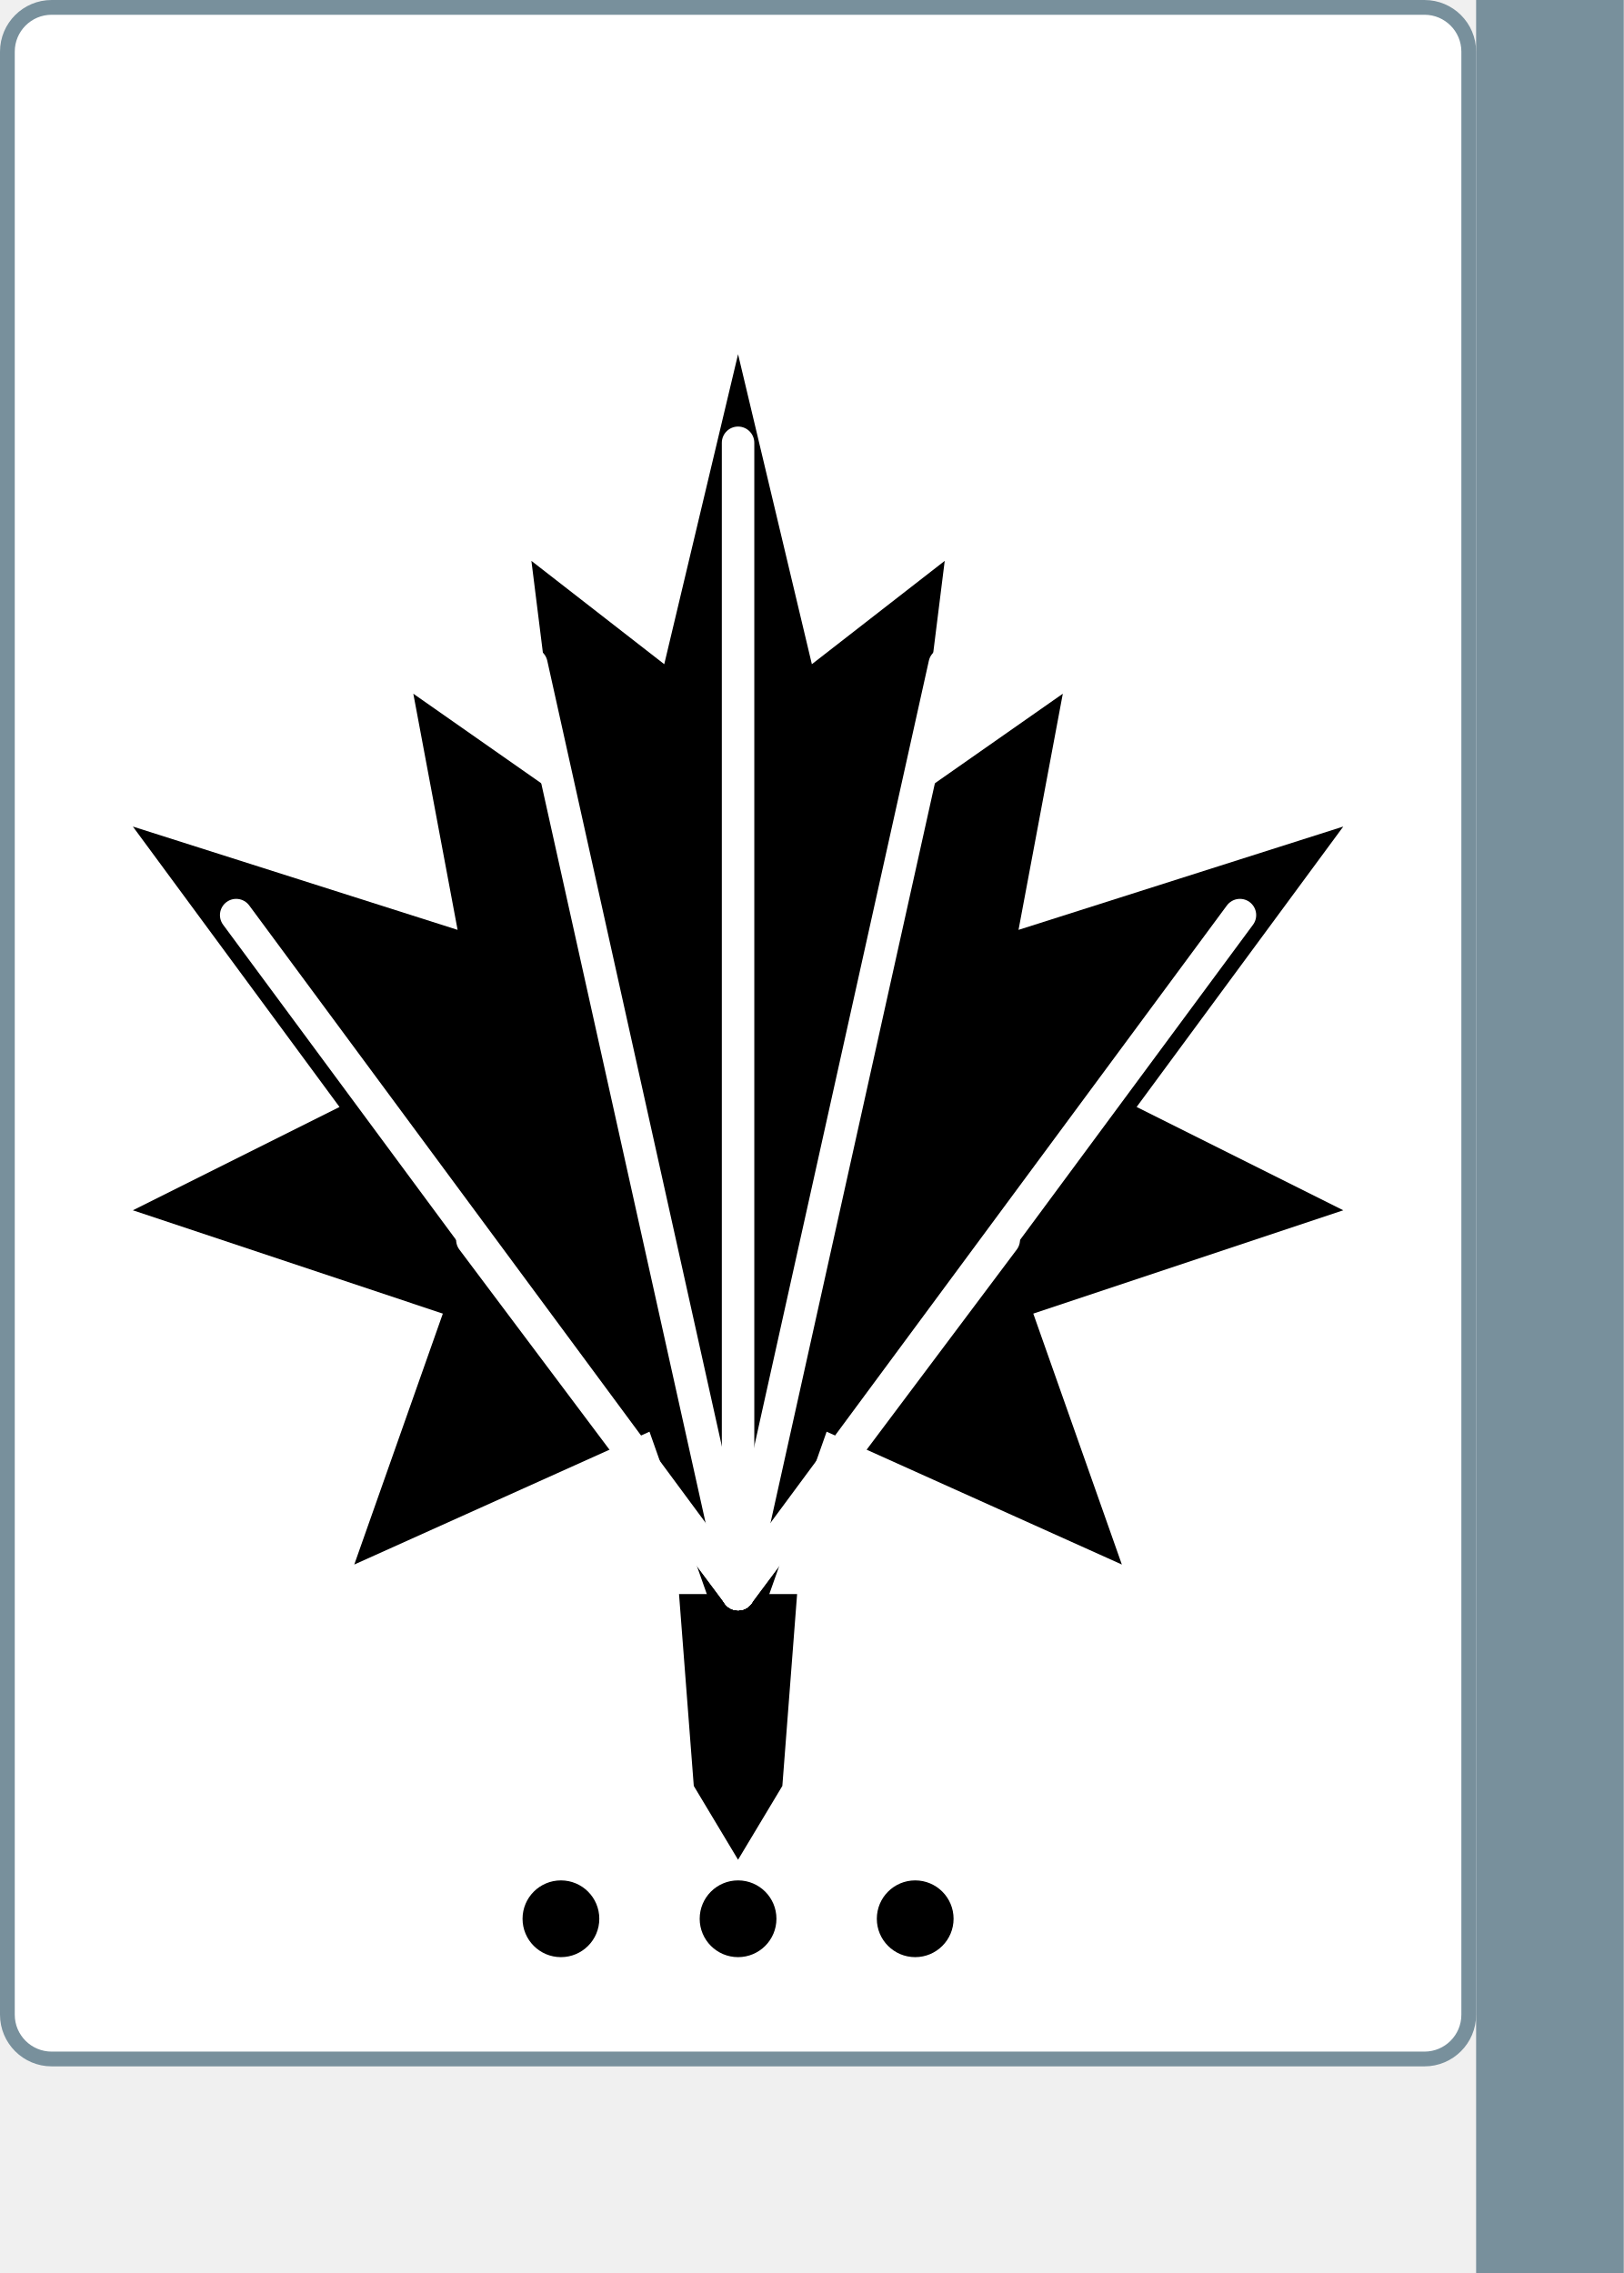
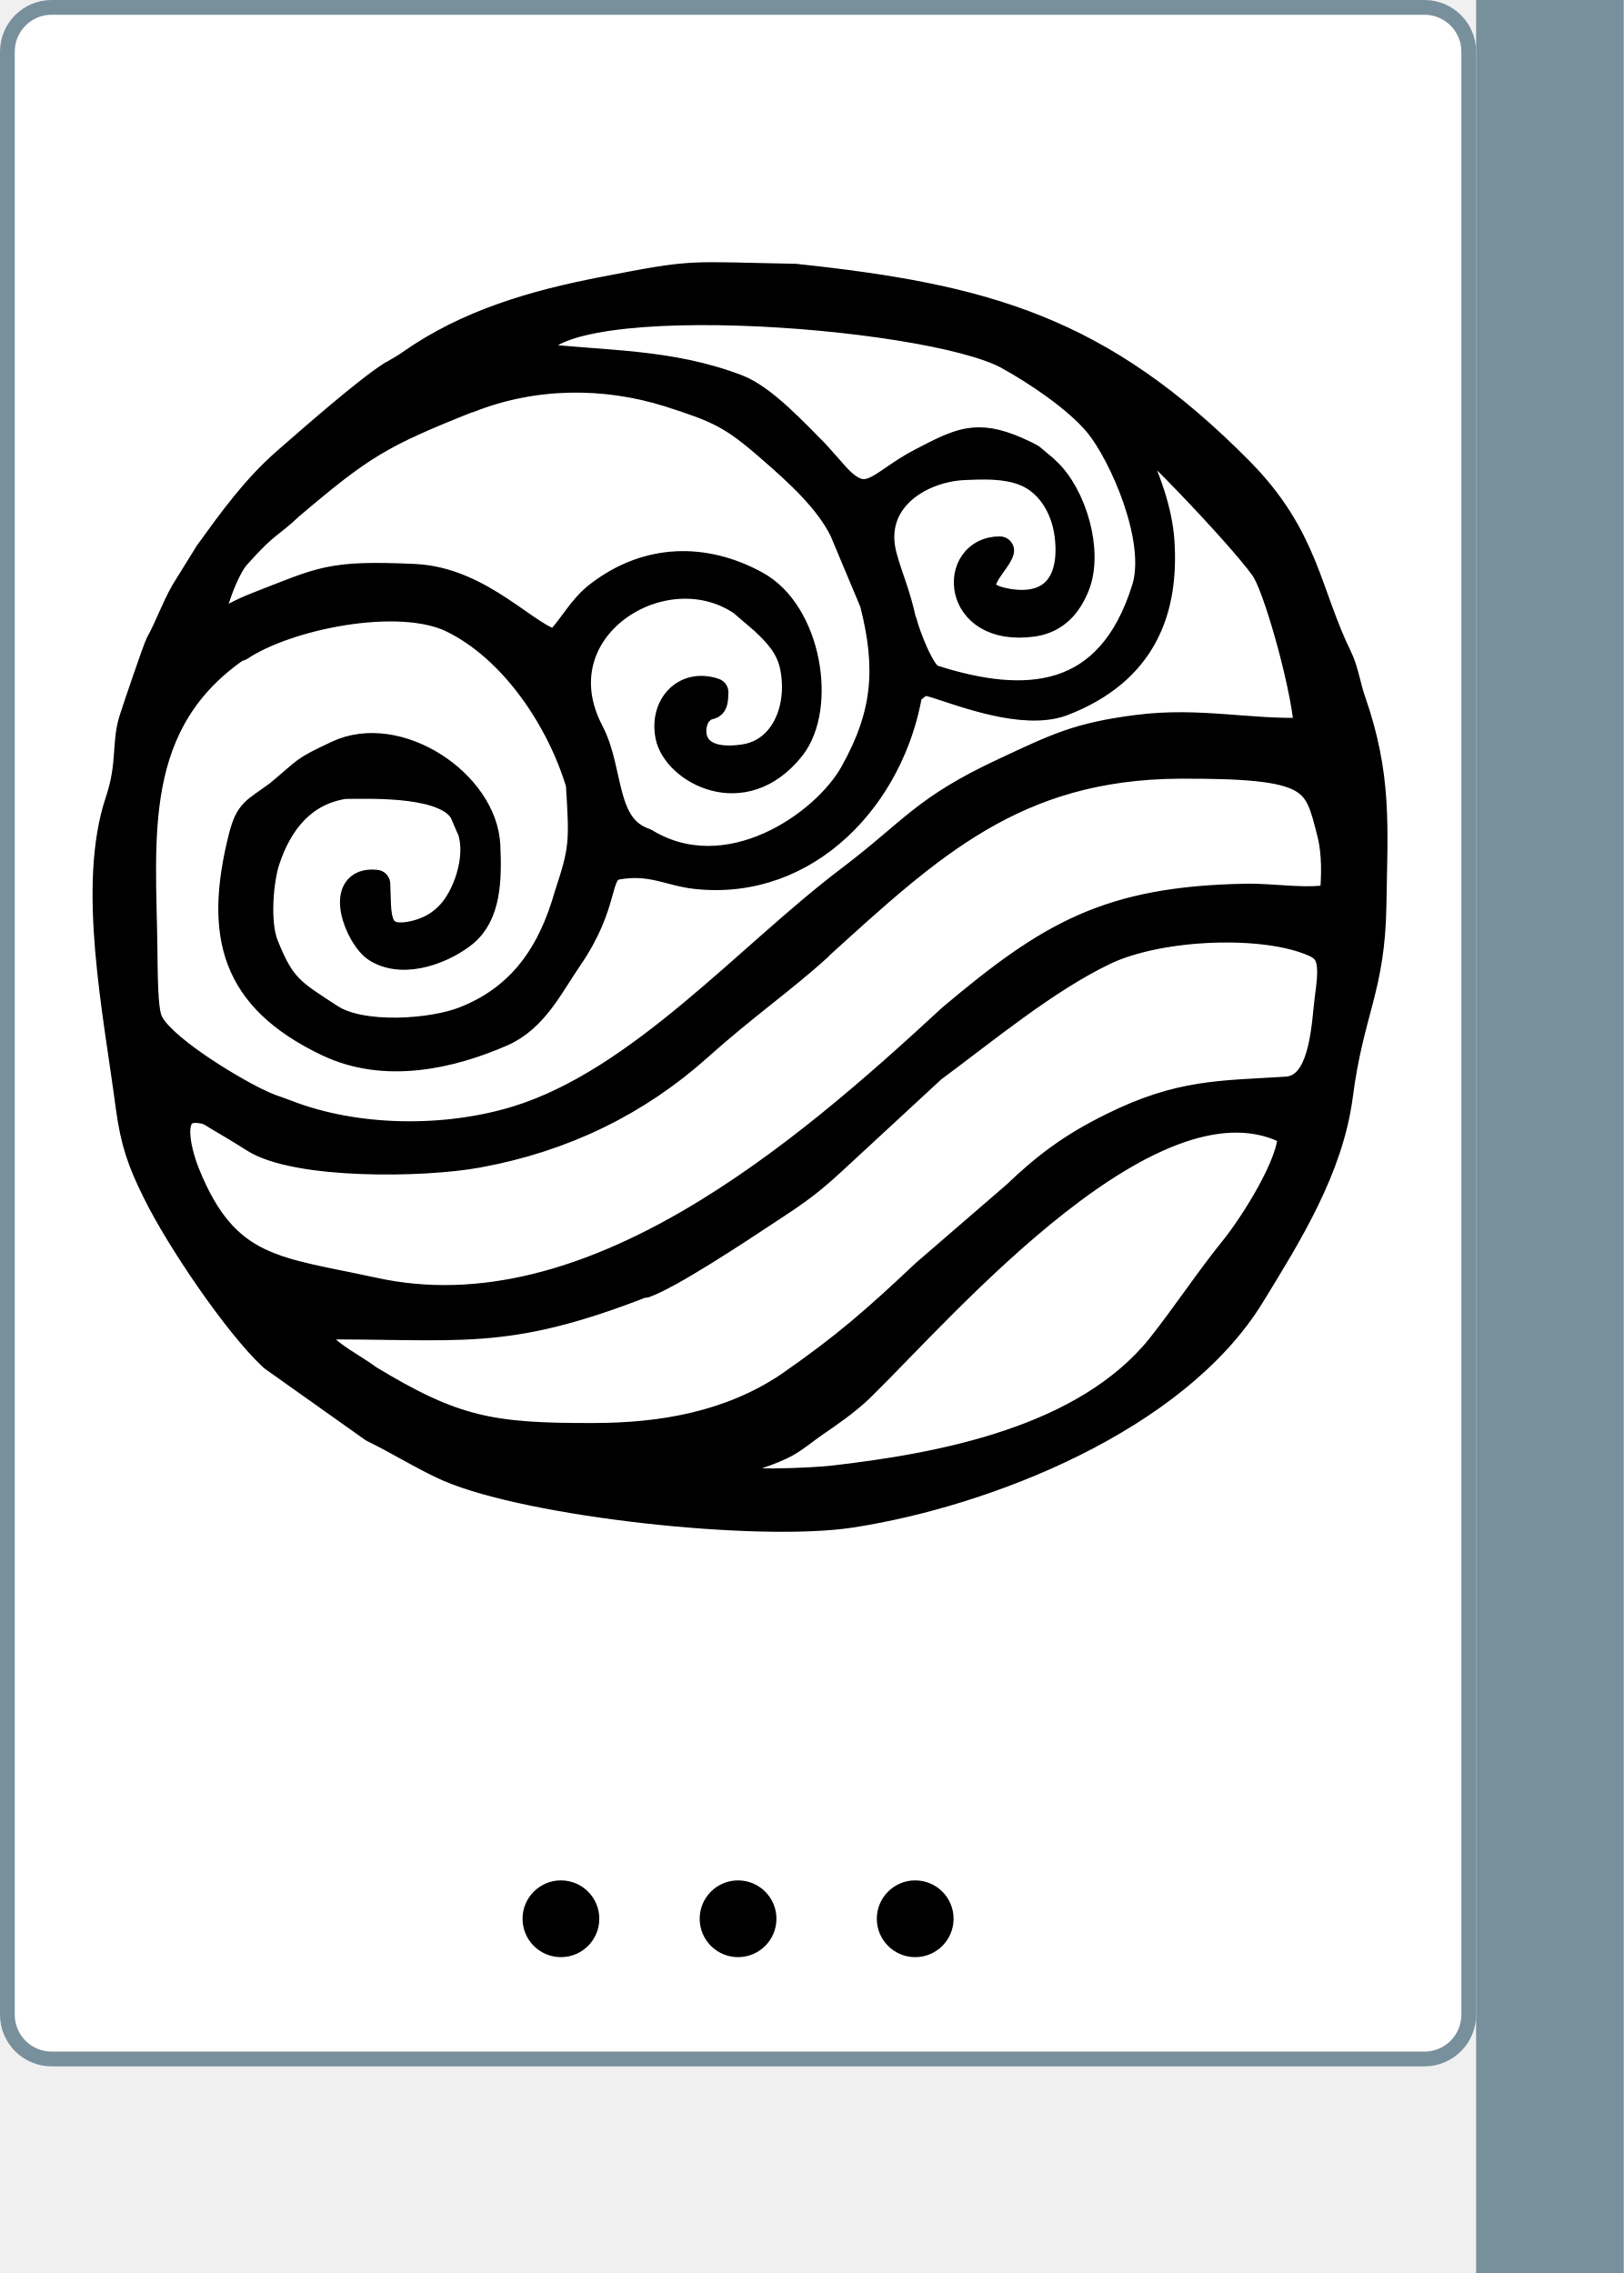
<svg xmlns="http://www.w3.org/2000/svg" width="110" height="154" viewBox="0 0 110 154">
  <rect x="100" y="0" width="10" height="154" fill="#78909c" />
  <rect x="0.5" y="0.5" width="99" height="139" rx="3" fill="#ffffff" stroke="#78909c" stroke-width="1" />
  <g transform="translate(0,20)">
-     <path d="M50 4 L55 25 L64 18 L62 34 L72 27 L69 43 L91 36 L77 55 L91 62 L70 69 L76 86 L56 77 L50 94 L44 77 L24 86 L30 69 L9 62 L23 55 L9 36 L31 43 L28 27 L38 34 L36 18 L45 25 Z" fill="#000000" />
-     <path d="M46 88 L47 101 L50 106 L53 101 L54 88 Z" fill="#000000" />
-     <path d="M50 88 L50 10" fill="none" stroke="#ffffff" stroke-width="2.2" stroke-linecap="round" stroke-linejoin="round" />
-     <path d="M50 88 L64 25" fill="none" stroke="#ffffff" stroke-width="2.2" stroke-linecap="round" stroke-linejoin="round" />
-     <path d="M50 88 L84 42" fill="none" stroke="#ffffff" stroke-width="2.2" stroke-linecap="round" stroke-linejoin="round" />
-     <path d="M50 88 L68 64" fill="none" stroke="#ffffff" stroke-width="2.2" stroke-linecap="round" stroke-linejoin="round" />
-     <path d="M50 88 L36 25" fill="none" stroke="#ffffff" stroke-width="2.2" stroke-linecap="round" stroke-linejoin="round" />
-     <path d="M50 88 L16 42" fill="none" stroke="#ffffff" stroke-width="2.2" stroke-linecap="round" stroke-linejoin="round" />
-     <path d="M50 88 L32 64" fill="none" stroke="#ffffff" stroke-width="2.2" stroke-linecap="round" stroke-linejoin="round" />
+     <g transform="translate(-247.7367,-350.3456) scale(0.02143)">
+       <path d="M12801 16600c-83,53 -251,201 -337,276 -97,85 -171,188 -244,289l-75 121c-33,58 -50,111 -80,165 -8,15 -72,203 -83,238 -25,77 -5,142 -44,259 -90,267 -6,668 33,966 15,110 36,172 85,270 72,147 257,420 368,522l317 225c70,33 163,91 236,123 260,113 980,191 1273,146 428,-66 1025,-301 1264,-691 119,-194 248,-401 278,-630 35,-270 102,-338 106,-602 4,-252 18,-408 -66,-648 -14,-40 -23,-97 -41,-133 -101,-206 -104,-380 -312,-591 -442,-447 -804,-547 -1406,-611 -346,-6 -307,-17 -605,41 -218,42 -428,103 -609,230 -22,16 -38,23 -58,36zm242 75c202,-80 426,-83 633,-18 156,50 200,69 322,176 84,73 181,160 229,258l96 229c53,208 41,355 -64,542 -91,162 -398,376 -661,216 -138,-47 -108,-222 -173,-347 -172,-327 229,-584 481,-414l69 59c45,42 80,81 94,138 31,135 -26,279 -155,299 -190,29 -180,-107 -147,-145 36,-42 50,0 51,-64 -91,-31 -160,44 -141,138 21,105 232,227 384,35 99,-125 53,-423 -113,-513 -164,-89 -341,-84 -493,32 -58,44 -83,103 -135,155 -89,-11 -237,-199 -451,-208 -266,-12 -287,8 -493,88 -112,44 -110,68 -156,74 3,-61 49,-192 88,-235 96,-107 98,-90 168,-156 226,-192 285,-228 567,-340zm-725 785c150,-100 501,-171 671,-90 195,94 344,319 405,523 12,188 11,208 -37,354 -51,180 -144,323 -328,395 -101,40 -325,57 -425,-8 -125,-81 -155,-97 -208,-230 -29,-72 -16,-211 5,-272 40,-120 116,-216 248,-236 102,-1 326,-8 377,85l21 49c7,18 -1,-20 9,27 18,80 -19,190 -69,246 -30,34 -68,56 -113,67 -137,33 -120,-67 -125,-160 -125,-14 -53,170 4,204 89,54 216,-2 274,-50 71,-59 75,-165 70,-275 -9,-197 -281,-377 -469,-288 -115,54 -90,46 -187,126 -74,55 -92,53 -113,134 -79,313 -24,509 268,649 181,87 387,40 550,-31 103,-45 153,-152 209,-233 126,-183 82,-272 151,-294 114,-21 169,20 257,29 350,37 615,-252 669,-580l16 -12c27,-21 28,-25 73,-11 86,27 275,100 395,57 260,-99 326,-295 312,-508 -14,-209 -170,-411 -95,-363 65,41 393,389 431,457 44,78 131,396 132,508 -189,7 -343,-34 -539,-9 -188,24 -255,58 -422,136 -255,119 -286,188 -491,343 -318,241 -659,637 -1048,757 -231,71 -514,65 -728,-18 -47,-18 -56,-18 -100,-40 -92,-45 -309,-177 -339,-256 -11,-27 -15,-83 -16,-220 -4,-358 -53,-728 306,-967zm1828 948c352,-319 620,-573 1143,-576 432,-2 436,44 480,218 16,63 14,137 8,204 -82,19 -192,-2 -279,0 -434,8 -619,119 -929,380 -462,427 -1140,1015 -1827,865 -306,-67 -469,-62 -594,-371 -30,-75 -73,-234 61,-204 11,2 29,13 38,19 39,23 78,46 117,71 133,85 533,80 706,48 270,-49 504,-164 697,-337 144,-129 267,-214 379,-316zm-547 1065c79,-29 273,-156 410,-247 81,-53 121,-84 192,-150l306 -283c165,-122 360,-284 545,-372 175,-83 508,-96 665,-25 45,20 51,52 52,88 1,37 -8,83 -11,118 -11,116 -29,256 -132,262 -205,13 -334,7 -549,114 -126,62 -209,124 -305,216l-286 247c-156,147 -251,231 -431,356 -183,123 -397,162 -619,162 -324,1 -441,-20 -713,-185 -60,-46 -171,-93 -180,-169 477,-4 604,42 1056,-135zm814 -2089c-19,-91 -42,-136 -62,-209 -48,-179 114,-280 255,-287 65,-3 129,-5 188,16 84,30 134,114 145,203 19,155 -53,238 -194,214 -162,-28 -35,-122 -24,-165 -150,-1 -145,261 104,227 71,-10 111,-57 135,-117 43,-107 -9,-284 -92,-361l-12 -11 -37 -31c-6,-4 -40,-20 -45,-22 -128,-56 -180,-27 -298,34 -141,72 -174,168 -290,29l-49 -55c-65,-65 -164,-173 -246,-205 -216,-83 -422,-74 -642,-100 -19,-237 1243,-146 1499,-5 89,49 218,135 284,215 79,96 199,367 151,522 -113,365 -381,381 -677,285 -35,-11 -84,-145 -91,-176zm-575 2700c18,-51 123,-62 205,-106 31,-17 60,-42 89,-62 45,-31 101,-69 147,-113 267,-261 936,-1045 1365,-808 8,93 -123,296 -182,369 -78,96 -153,210 -233,311 -237,294 -688,379 -1040,419 -56,6 -305,20 -350,-10z" fill="#000000" stroke="#000000" stroke-width="90.0" stroke-linejoin="round" stroke-linecap="round" />
+     </g>
    <circle cx="38" cy="110" r="2.6" fill="#000000" />
    <circle cx="50" cy="110" r="2.6" fill="#000000" />
    <circle cx="62" cy="110" r="2.6" fill="#000000" />
  </g>
</svg>
